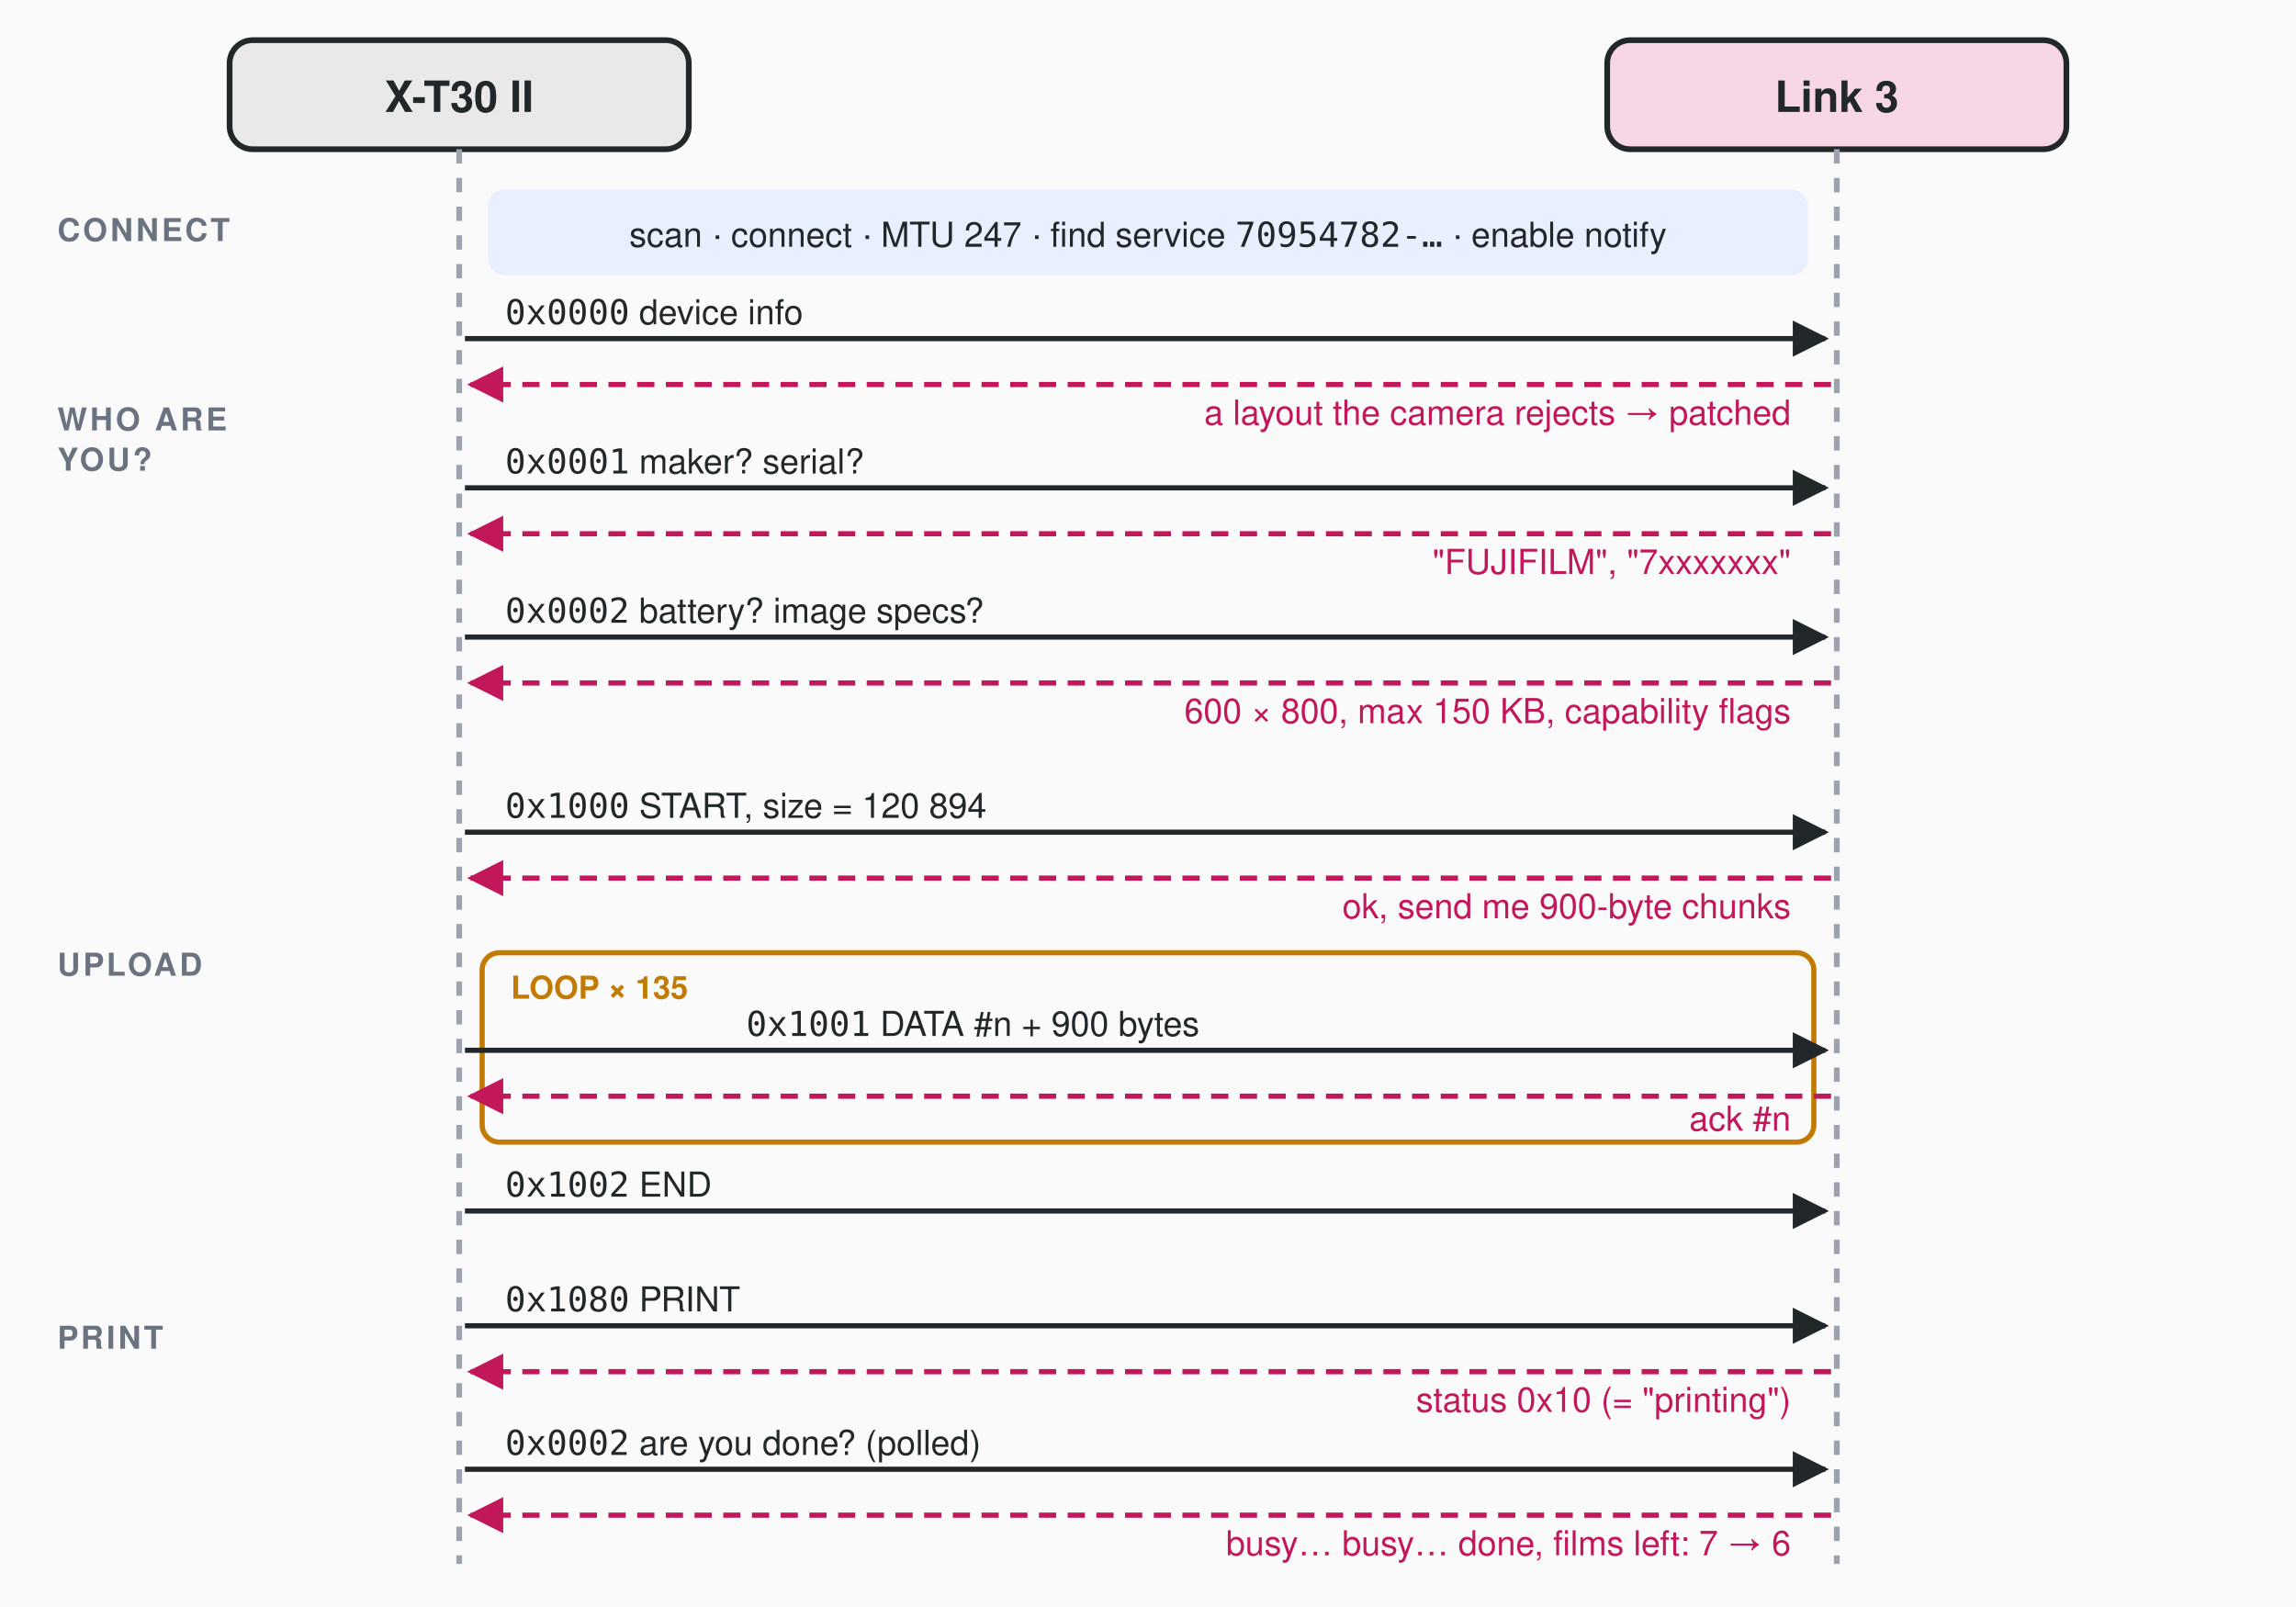
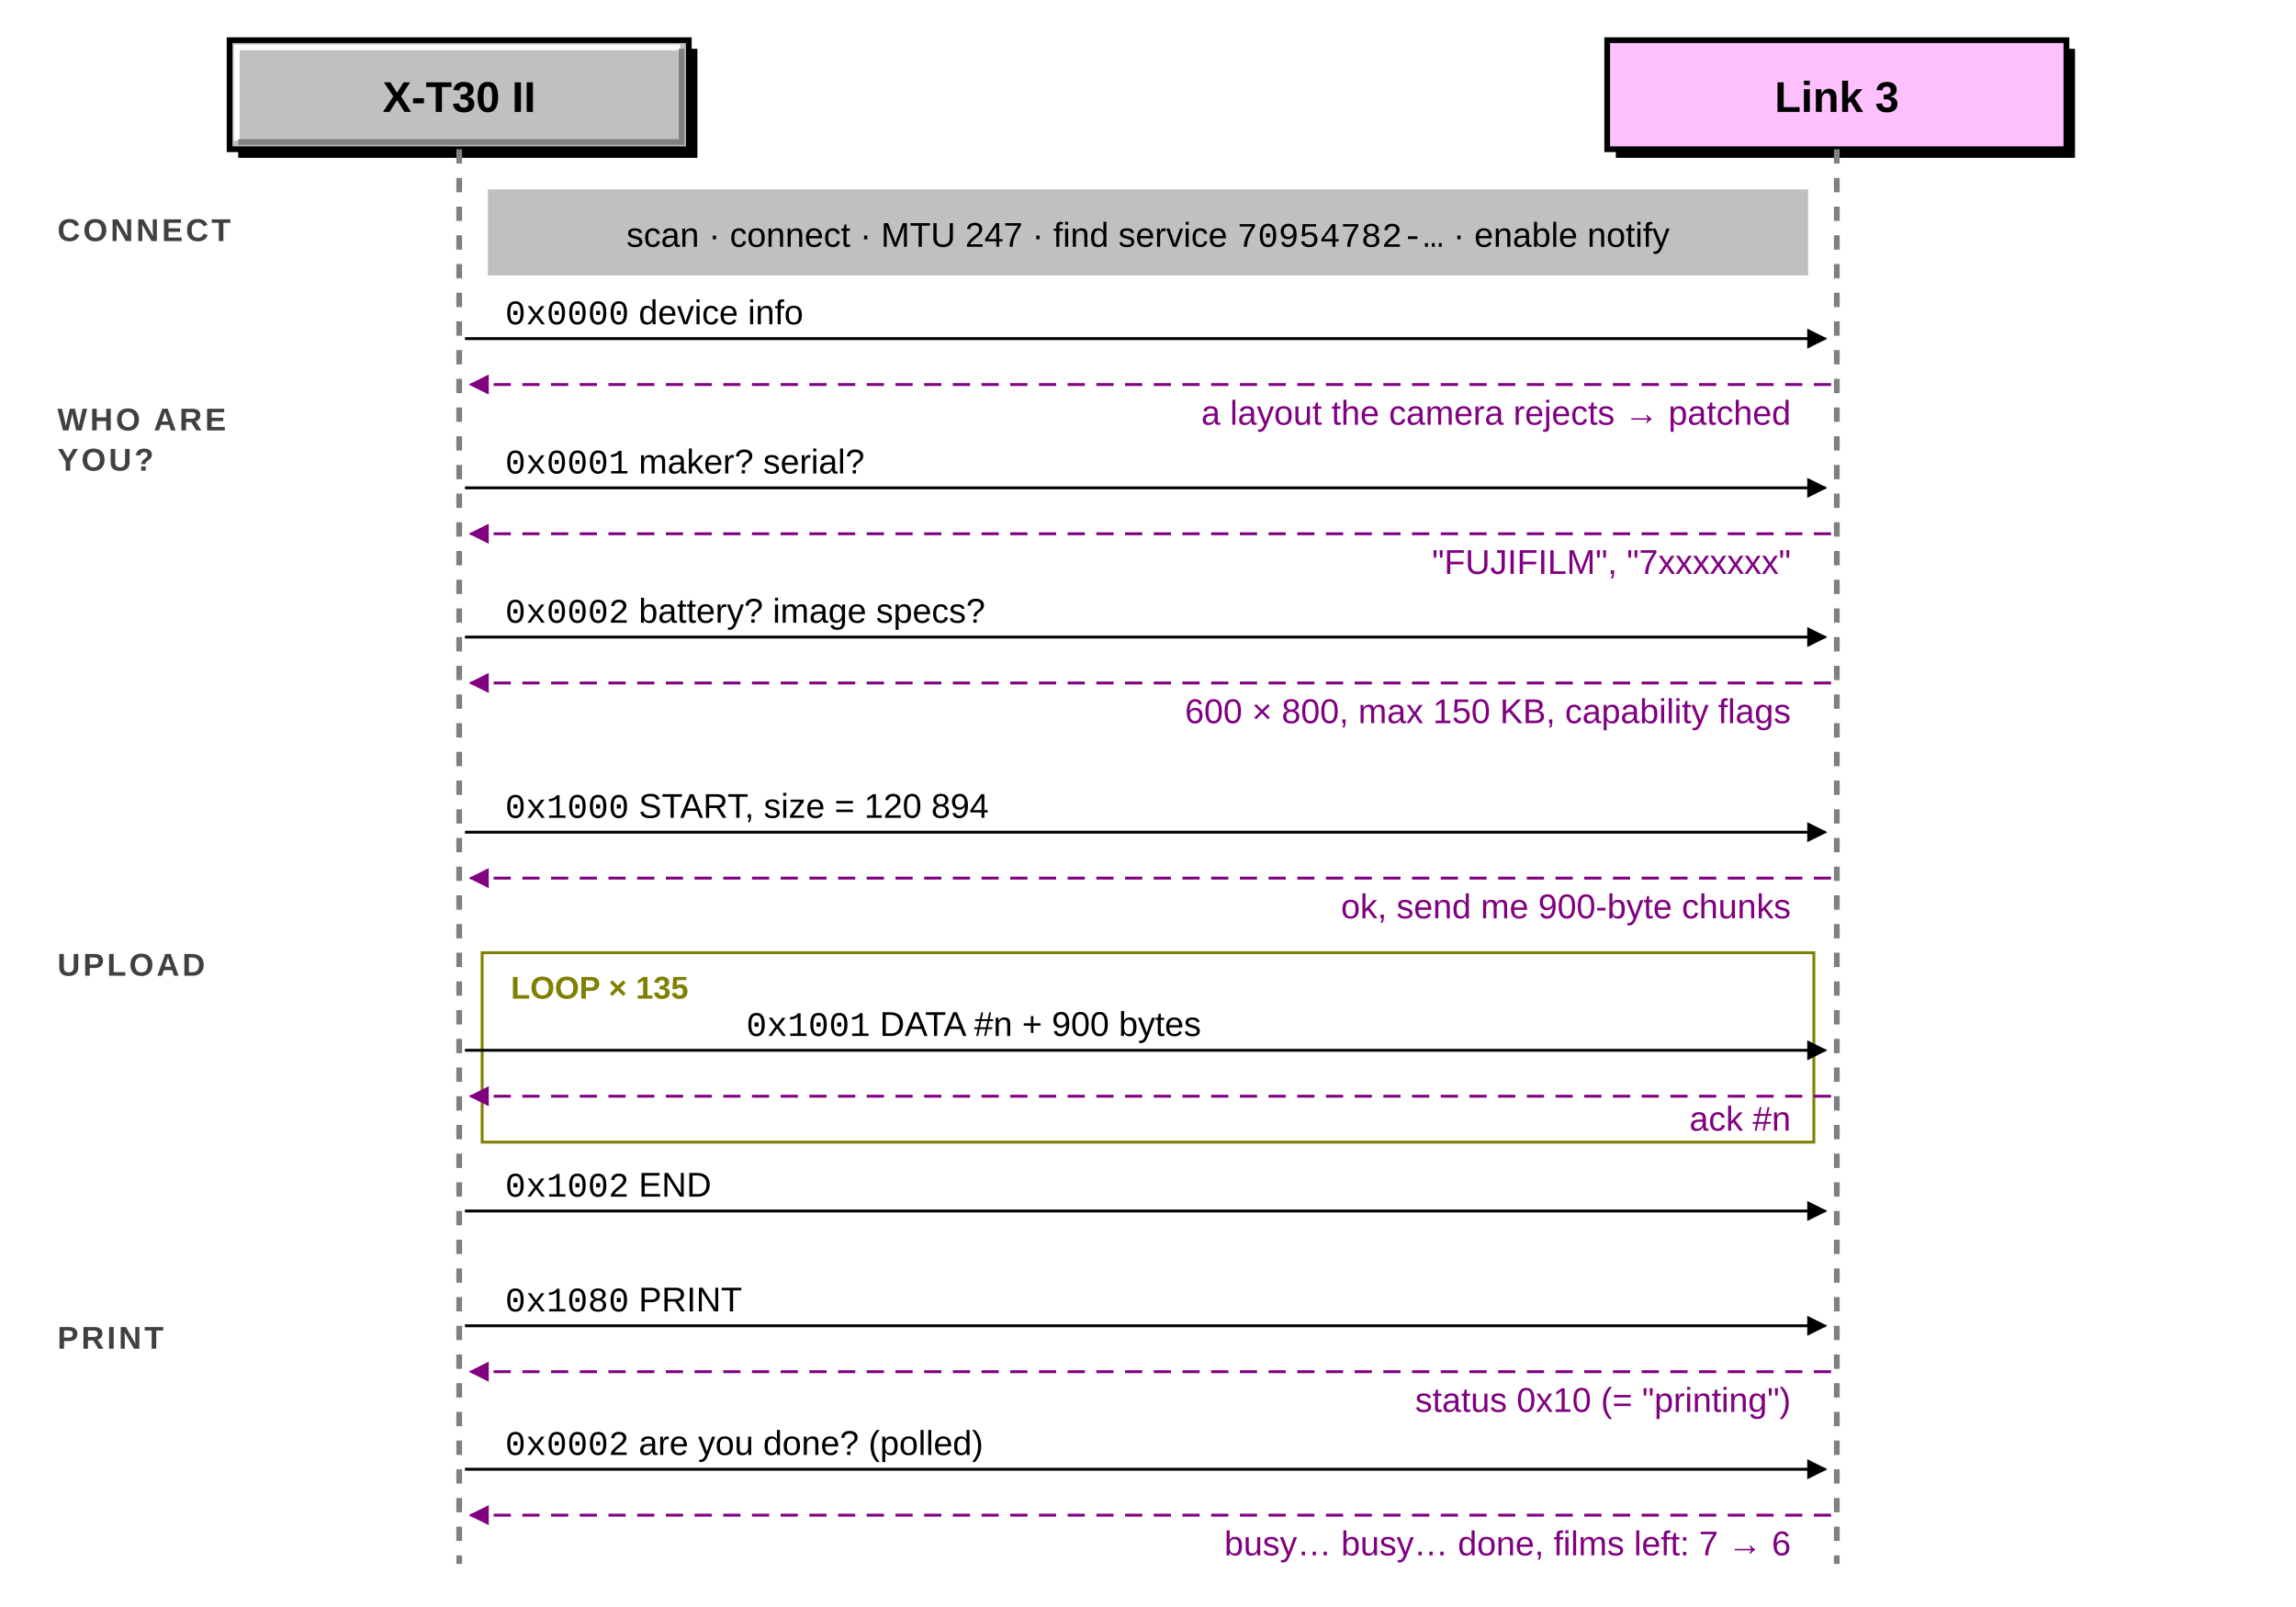
- <svg xmlns="http://www.w3.org/2000/svg" viewBox="0 0 800 560" font-family="-apple-system,Helvetica,Arial,sans-serif">
+ <svg xmlns="http://www.w3.org/2000/svg" viewBox="0 0 800 560" font-family="Arial,Helvetica,sans-serif">
  <defs>
    <marker id="r" viewBox="0 0 10 10" refX="9" refY="5" markerWidth="7" markerHeight="7" orient="auto">
-       <path d="M0,0L10,5L0,10z" fill="#22272a" />
+       <path d="M0,0L10,5L0,10z" fill="#000000" />
    </marker>
    <marker id="l" viewBox="0 0 10 10" refX="9" refY="5" markerWidth="7" markerHeight="7" orient="auto">
-       <path d="M0,0L10,5L0,10z" fill="#c2185b" />
+       <path d="M0,0L10,5L0,10z" fill="#800080" />
    </marker>
  </defs>
-   <rect width="800" height="560" fill="#fafafa" />
-   <rect x="80" y="14" width="160" height="38" rx="8" fill="#e9e9e9" stroke="#22272a" stroke-width="2" />
-   <text x="160" y="39" text-anchor="middle" font-size="15" font-weight="700" fill="#22272a">X-T30 II</text>
-   <rect x="560" y="14" width="160" height="38" rx="8" fill="#f7d7e6" stroke="#22272a" stroke-width="2" />
-   <text x="640" y="39" text-anchor="middle" font-size="15" font-weight="700" fill="#22272a">Link 3</text>
-   <path d="M160 52 V545 M640 52 V545" stroke="#9ca3af" stroke-width="2" stroke-dasharray="5 5" />
-   <g font-size="11" font-weight="700" fill="#6b7280" letter-spacing="1">
+   <rect width="800" height="560" fill="#ffffff" />
+   <rect x="83" y="17" width="160" height="38" fill="#000000" />
+   <rect x="80" y="14" width="160" height="38" fill="#c0c0c0" stroke="#000000" stroke-width="2" />
+   <path d="M82.5 49V16.5H237" fill="none" stroke="#ffffff" stroke-width="2" />
+   <path d="M83 49.5H237.5V17" fill="none" stroke="#808080" stroke-width="2" />
+   <text x="160" y="39" text-anchor="middle" font-size="15" font-weight="700" fill="#000000">X-T30 II</text>
+   <rect x="563" y="17" width="160" height="38" fill="#000000" />
+   <rect x="560" y="14" width="160" height="38" fill="#ffc0ff" stroke="#000000" stroke-width="2" />
+   <text x="640" y="39" text-anchor="middle" font-size="15" font-weight="700" fill="#000000">Link 3</text>
+   <path d="M160 52 V545 M640 52 V545" stroke="#808080" stroke-width="2" stroke-dasharray="5 5" />
+   <g font-size="11" font-weight="700" fill="#404040" letter-spacing="1">
    <text x="20" y="84">CONNECT</text>
    <text x="20" y="150">WHO ARE</text>
    <text x="20" y="164">YOU?</text>
    <text x="20" y="340">UPLOAD</text>
    <text x="20" y="470">PRINT</text>
  </g>
-   <rect x="170" y="66" width="460" height="30" rx="6" fill="#e8efff" />
-   <text x="400" y="86" text-anchor="middle" font-size="12" fill="#22272a">scan · connect · MTU 247 · find service <tspan font-family="Menlo,monospace">70954782-…</tspan> · enable notify</text>
-   <g font-size="12" fill="#22272a">
+   <rect x="170" y="66" width="460" height="30" fill="#c0c0c0" />
+   <text x="400" y="86" text-anchor="middle" font-size="12" fill="#000000">scan · connect · MTU 247 · find service <tspan font-family="'Courier New',Courier,monospace">70954782-…</tspan> · enable notify</text>
+   <g font-size="12" fill="#000000">
    <g id="rows">
-       <path d="M162 118 H636" stroke="#22272a" stroke-width="1.8" marker-end="url(#r)" />
+       <path d="M162 118 H636" stroke="#000000" stroke-width="1" marker-end="url(#r)" />
      <text x="176" y="113">
-         <tspan font-family="Menlo,monospace">0x0000</tspan> device info</text>
-       <path d="M638 134 H164" stroke="#c2185b" stroke-width="1.8" stroke-dasharray="6 4" marker-end="url(#l)" />
-       <text x="624" y="148" text-anchor="end" fill="#c2185b">a layout the camera rejects → patched</text>
-       <path d="M162 170 H636" stroke="#22272a" stroke-width="1.8" marker-end="url(#r)" />
+         <tspan font-family="'Courier New',Courier,monospace">0x0000</tspan> device info</text>
+       <path d="M638 134 H164" stroke="#800080" stroke-width="1" stroke-dasharray="6 4" marker-end="url(#l)" />
+       <text x="624" y="148" text-anchor="end" fill="#800080">a layout the camera rejects → patched</text>
+       <path d="M162 170 H636" stroke="#000000" stroke-width="1" marker-end="url(#r)" />
      <text x="176" y="165">
-         <tspan font-family="Menlo,monospace">0x0001</tspan> maker? serial?</text>
-       <path d="M638 186 H164" stroke="#c2185b" stroke-width="1.8" stroke-dasharray="6 4" marker-end="url(#l)" />
-       <text x="624" y="200" text-anchor="end" fill="#c2185b">"FUJIFILM", "7xxxxxxx"</text>
-       <path d="M162 222 H636" stroke="#22272a" stroke-width="1.8" marker-end="url(#r)" />
+         <tspan font-family="'Courier New',Courier,monospace">0x0001</tspan> maker? serial?</text>
+       <path d="M638 186 H164" stroke="#800080" stroke-width="1" stroke-dasharray="6 4" marker-end="url(#l)" />
+       <text x="624" y="200" text-anchor="end" fill="#800080">"FUJIFILM", "7xxxxxxx"</text>
+       <path d="M162 222 H636" stroke="#000000" stroke-width="1" marker-end="url(#r)" />
      <text x="176" y="217">
-         <tspan font-family="Menlo,monospace">0x0002</tspan> battery? image specs?</text>
-       <path d="M638 238 H164" stroke="#c2185b" stroke-width="1.8" stroke-dasharray="6 4" marker-end="url(#l)" />
-       <text x="624" y="252" text-anchor="end" fill="#c2185b">600 × 800, max 150 KB, capability flags</text>
-       <path d="M162 290 H636" stroke="#22272a" stroke-width="1.8" marker-end="url(#r)" />
+         <tspan font-family="'Courier New',Courier,monospace">0x0002</tspan> battery? image specs?</text>
+       <path d="M638 238 H164" stroke="#800080" stroke-width="1" stroke-dasharray="6 4" marker-end="url(#l)" />
+       <text x="624" y="252" text-anchor="end" fill="#800080">600 × 800, max 150 KB, capability flags</text>
+       <path d="M162 290 H636" stroke="#000000" stroke-width="1" marker-end="url(#r)" />
      <text x="176" y="285">
-         <tspan font-family="Menlo,monospace">0x1000</tspan> START, size = 120 894</text>
-       <path d="M638 306 H164" stroke="#c2185b" stroke-width="1.8" stroke-dasharray="6 4" marker-end="url(#l)" />
-       <text x="624" y="320" text-anchor="end" fill="#c2185b">ok, send me 900-byte chunks</text>
+         <tspan font-family="'Courier New',Courier,monospace">0x1000</tspan> START, size = 120 894</text>
+       <path d="M638 306 H164" stroke="#800080" stroke-width="1" stroke-dasharray="6 4" marker-end="url(#l)" />
+       <text x="624" y="320" text-anchor="end" fill="#800080">ok, send me 900-byte chunks</text>
    </g>
-     <rect x="168" y="332" width="464" height="66" rx="6" fill="none" stroke="#c27a00" stroke-width="1.8" />
-     <text x="178" y="348" font-size="11" font-weight="700" fill="#c27a00">LOOP × 135</text>
-     <path d="M162 366 H636" stroke="#22272a" stroke-width="1.8" marker-end="url(#r)" />
+     <rect x="168" y="332" width="464" height="66" fill="none" stroke="#808000" stroke-width="1" />
+     <text x="178" y="348" font-size="11" font-weight="700" fill="#808000">LOOP × 135</text>
+     <path d="M162 366 H636" stroke="#000000" stroke-width="1" marker-end="url(#r)" />
    <text x="260" y="361">
-       <tspan font-family="Menlo,monospace">0x1001</tspan> DATA #n + 900 bytes</text>
-     <path d="M638 382 H164" stroke="#c2185b" stroke-width="1.8" stroke-dasharray="6 4" marker-end="url(#l)" />
-     <text x="624" y="394" text-anchor="end" fill="#c2185b">ack #n</text>
-     <path d="M162 422 H636" stroke="#22272a" stroke-width="1.8" marker-end="url(#r)" />
+       <tspan font-family="'Courier New',Courier,monospace">0x1001</tspan> DATA #n + 900 bytes</text>
+     <path d="M638 382 H164" stroke="#800080" stroke-width="1" stroke-dasharray="6 4" marker-end="url(#l)" />
+     <text x="624" y="394" text-anchor="end" fill="#800080">ack #n</text>
+     <path d="M162 422 H636" stroke="#000000" stroke-width="1" marker-end="url(#r)" />
    <text x="176" y="417">
-       <tspan font-family="Menlo,monospace">0x1002</tspan> END</text>
-     <path d="M162 462 H636" stroke="#22272a" stroke-width="1.8" marker-end="url(#r)" />
+       <tspan font-family="'Courier New',Courier,monospace">0x1002</tspan> END</text>
+     <path d="M162 462 H636" stroke="#000000" stroke-width="1" marker-end="url(#r)" />
    <text x="176" y="457">
-       <tspan font-family="Menlo,monospace">0x1080</tspan> PRINT</text>
-     <path d="M638 478 H164" stroke="#c2185b" stroke-width="1.8" stroke-dasharray="6 4" marker-end="url(#l)" />
-     <text x="624" y="492" text-anchor="end" fill="#c2185b">status 0x10 (= "printing")</text>
-     <path d="M162 512 H636" stroke="#22272a" stroke-width="1.8" marker-end="url(#r)" />
+       <tspan font-family="'Courier New',Courier,monospace">0x1080</tspan> PRINT</text>
+     <path d="M638 478 H164" stroke="#800080" stroke-width="1" stroke-dasharray="6 4" marker-end="url(#l)" />
+     <text x="624" y="492" text-anchor="end" fill="#800080">status 0x10 (= "printing")</text>
+     <path d="M162 512 H636" stroke="#000000" stroke-width="1" marker-end="url(#r)" />
    <text x="176" y="507">
-       <tspan font-family="Menlo,monospace">0x0002</tspan> are you done? (polled)</text>
-     <path d="M638 528 H164" stroke="#c2185b" stroke-width="1.8" stroke-dasharray="6 4" marker-end="url(#l)" />
-     <text x="624" y="542" text-anchor="end" fill="#c2185b">busy… busy… done, films left: 7 → 6</text>
+       <tspan font-family="'Courier New',Courier,monospace">0x0002</tspan> are you done? (polled)</text>
+     <path d="M638 528 H164" stroke="#800080" stroke-width="1" stroke-dasharray="6 4" marker-end="url(#l)" />
+     <text x="624" y="542" text-anchor="end" fill="#800080">busy… busy… done, films left: 7 → 6</text>
  </g>
</svg>
